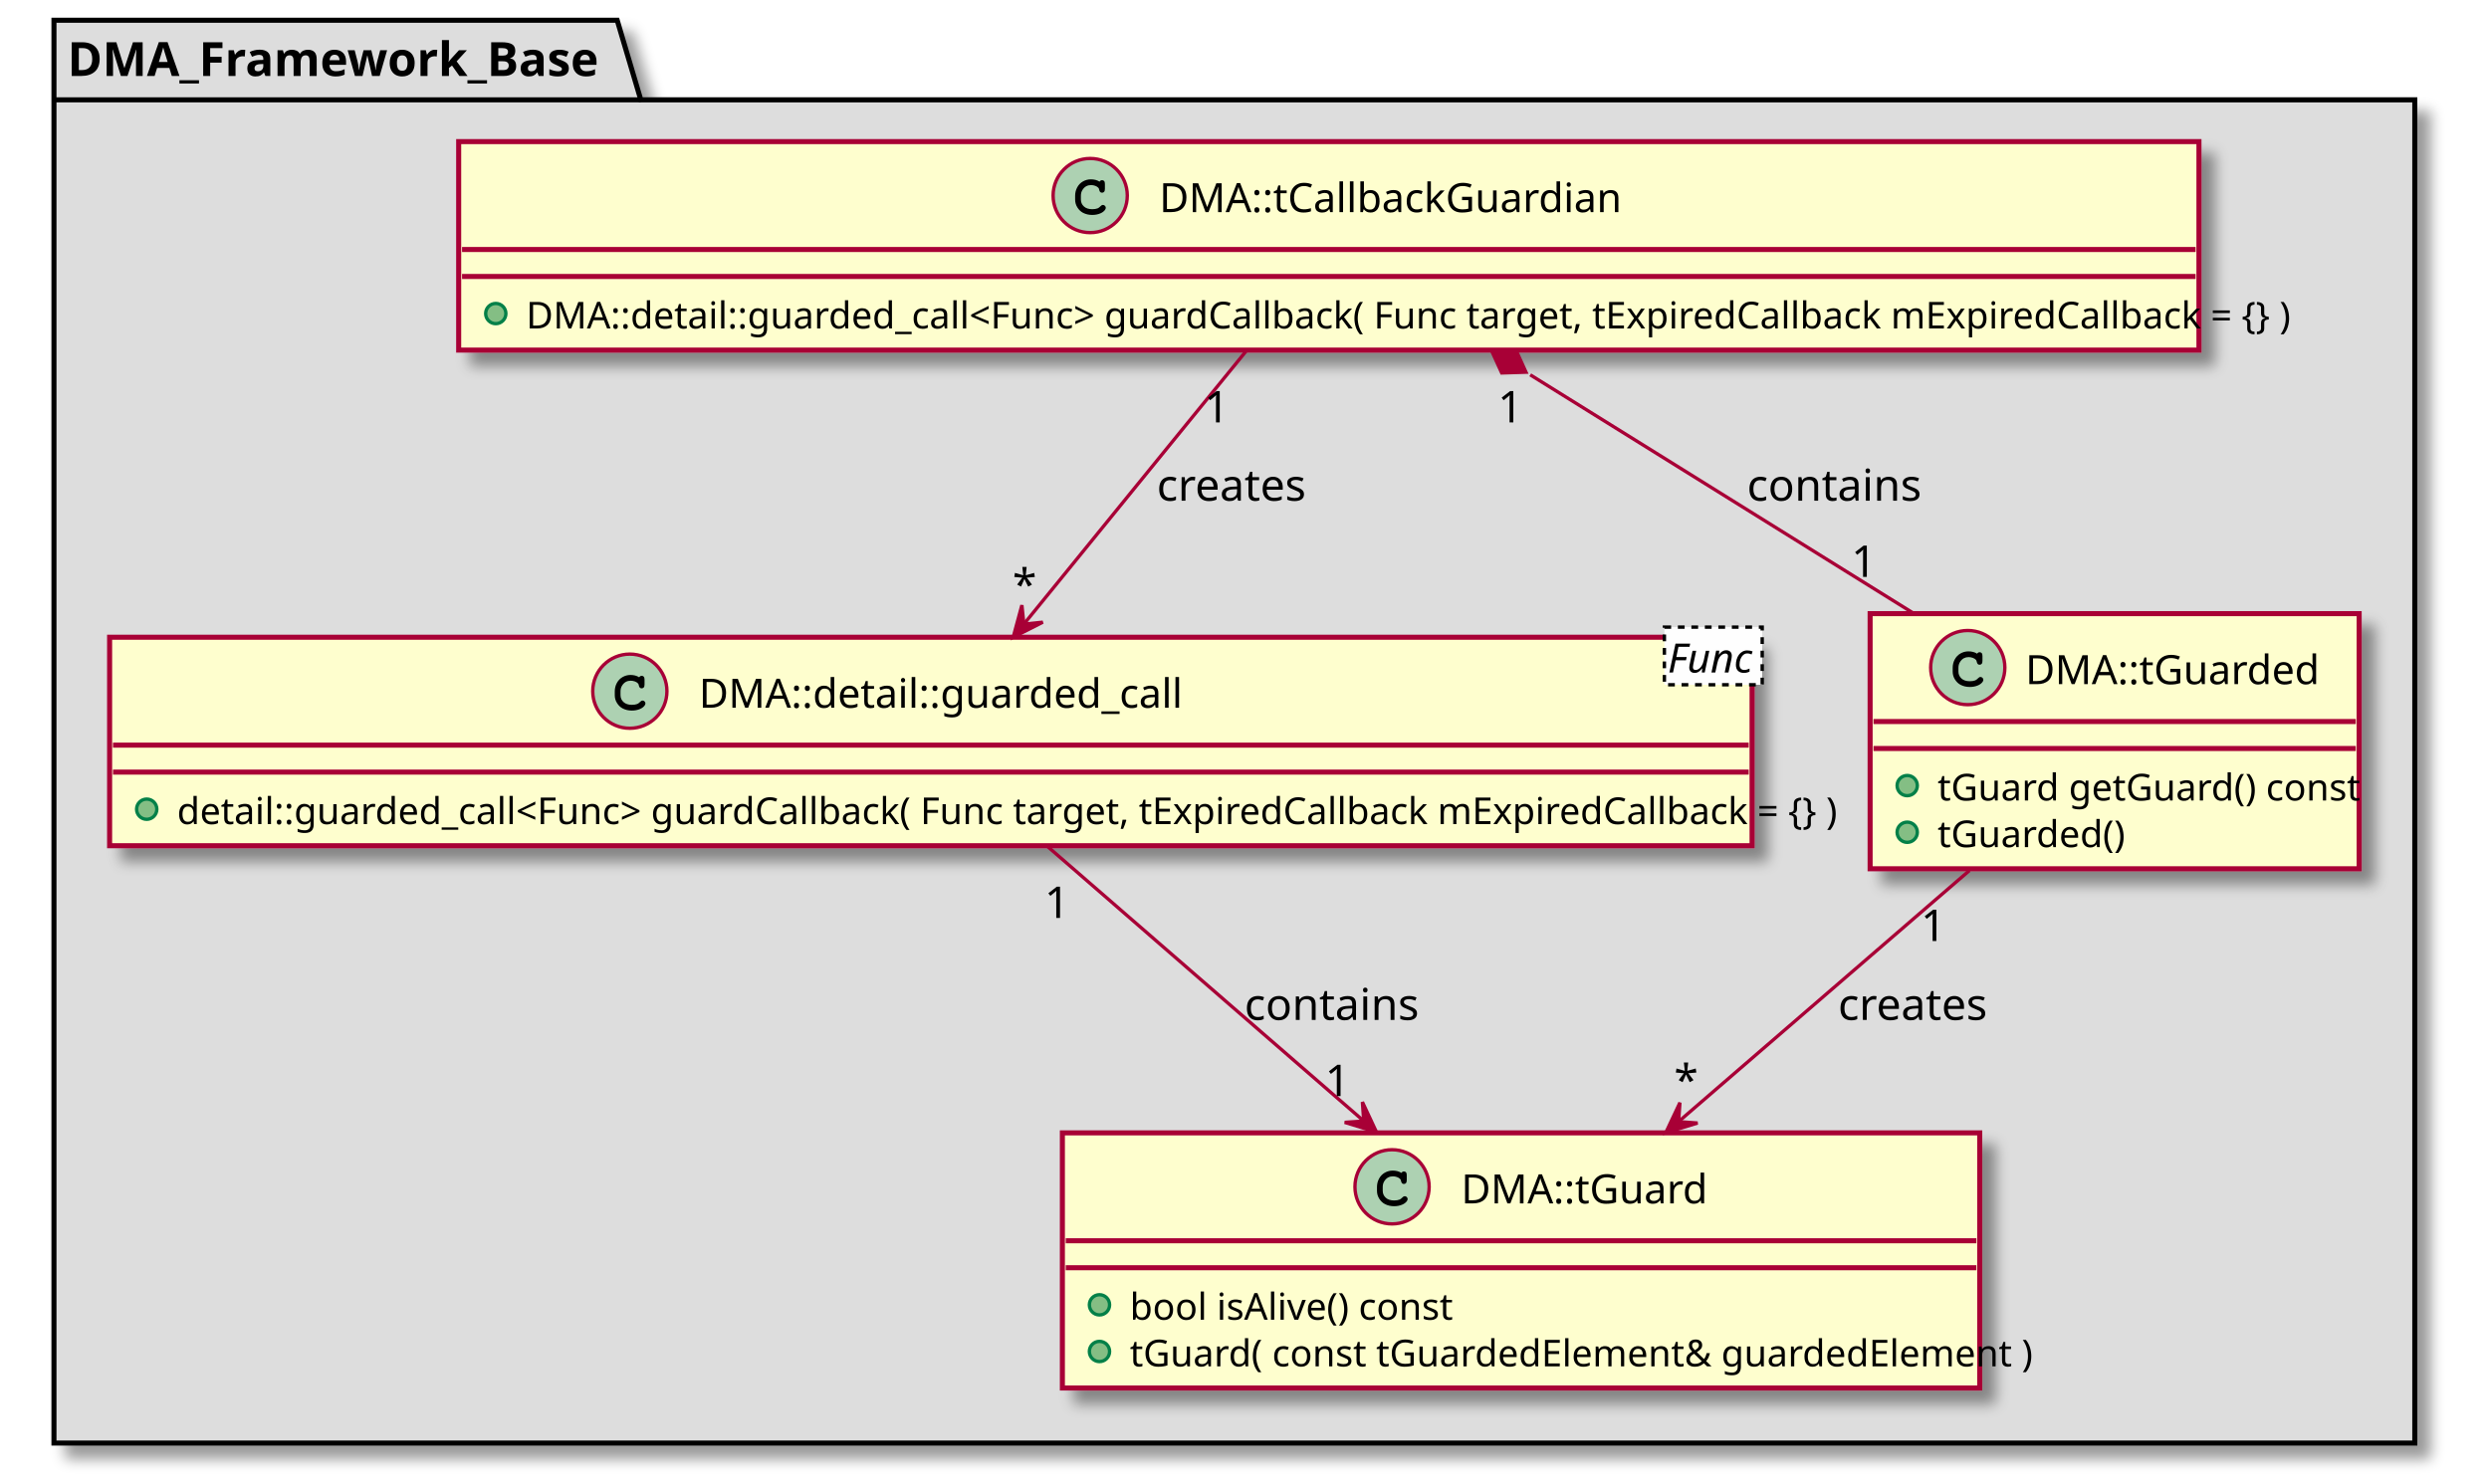
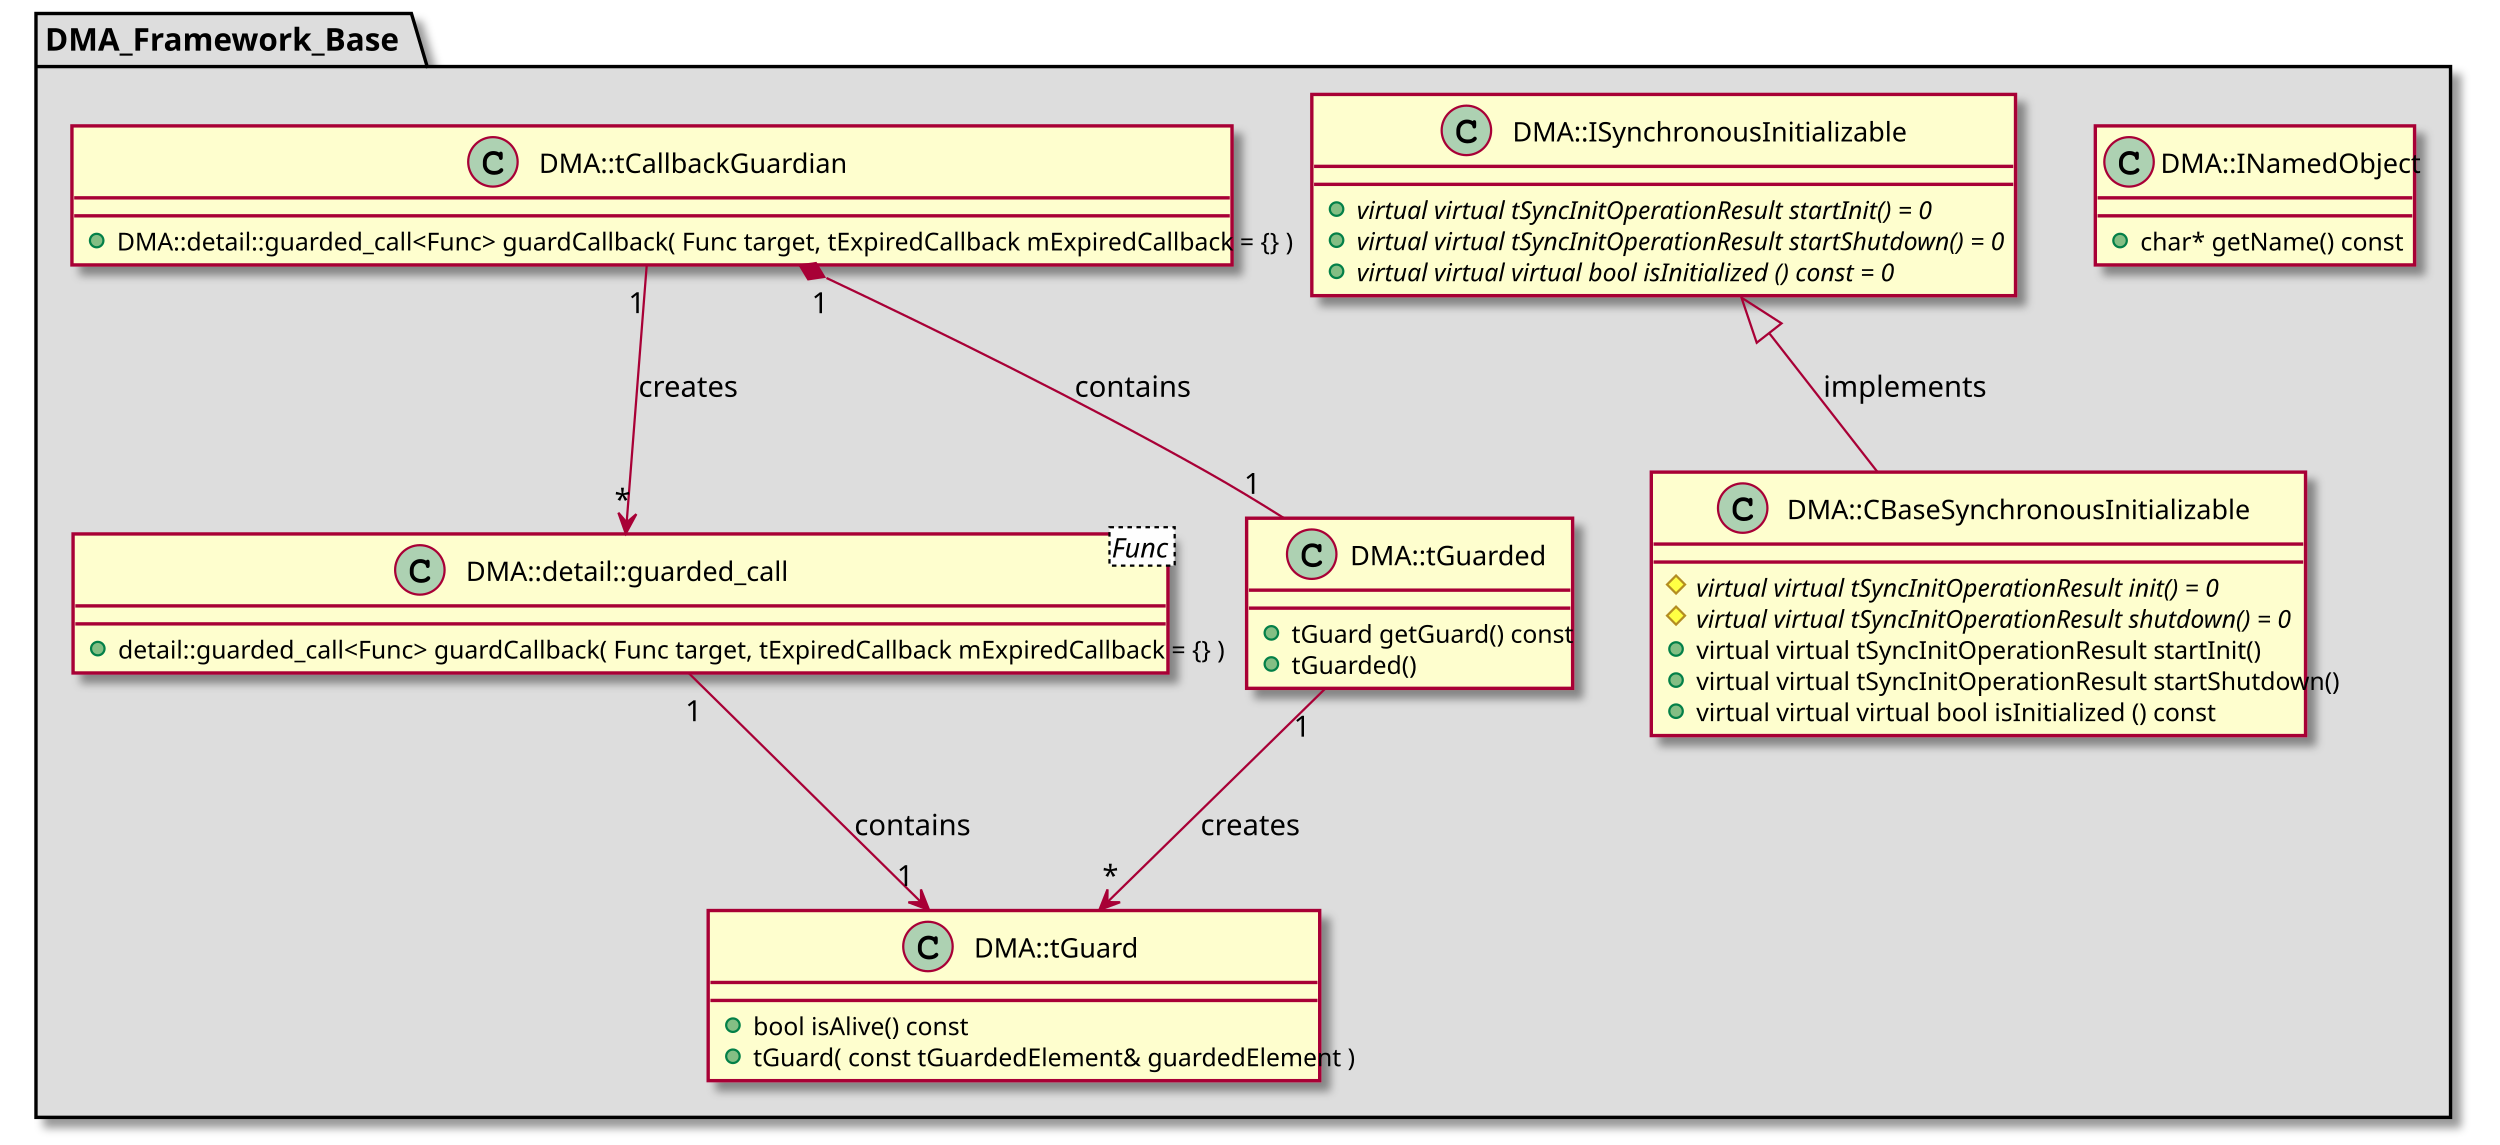
- <svg xmlns="http://www.w3.org/2000/svg" contentScriptType="application/ecmascript" contentStyleType="text/css" height="440px" preserveAspectRatio="none" style="width:738px;height:440px;background:#FEFEFE;" version="1.1" viewBox="0 0 738 440" width="738px" zoomAndPan="magnify">
+ <svg xmlns="http://www.w3.org/2000/svg" contentScriptType="application/ecmascript" contentStyleType="text/css" height="509px" preserveAspectRatio="none" style="width:1112px;height:509px;background:#FEFEFE;" version="1.1" viewBox="0 0 1112 509" width="1112px" zoomAndPan="magnify">
  <defs>
-     <filter height="300%" id="f1tgpjxfwtvt1g" width="300%" x="-1" y="-1">
+     <filter height="300%" id="fyrz02h7d5p15" width="300%" x="-1" y="-1">
      <feGaussianBlur result="blurOut" stdDeviation="2.0" />
      <feColorMatrix in="blurOut" result="blurOut2" type="matrix" values="0 0 0 0 0 0 0 0 0 0 0 0 0 0 0 0 0 0 .4 0" />
      <feOffset dx="4.0" dy="4.0" in="blurOut2" result="blurOut3" />
      <feBlend in="SourceGraphic" in2="blurOut3" mode="normal" />
    </filter>
  </defs>
  <g>
-     <polygon fill="#DDDDDD" filter="url(#f1tgpjxfwtvt1g)" points="16,6,183,6,190,29.609,716,29.609,716,428,16,428,16,6" style="stroke: #000000; stroke-width: 1.5;" />
+     <polygon fill="#DDDDDD" filter="url(#fyrz02h7d5p15)" points="16,6,183,6,190,29.609,1090,29.609,1090,497,16,497,16,6" style="stroke: #000000; stroke-width: 1.5;" />
    <line style="stroke: #000000; stroke-width: 1.5;" x1="16" x2="190" y1="29.609" y2="29.609" />
    <text fill="#000000" font-family="sans-serif" font-size="14" font-weight="bold" lengthAdjust="spacingAndGlyphs" textLength="161" x="20" y="22.533">DMA_Framework_Base</text>
-     <rect codeLine="8" fill="#FEFECE" filter="url(#f1tgpjxfwtvt1g)" height="61.836" id="DMA::detail::guarded_call_Func_" style="stroke: #A80036; stroke-width: 1.5;" width="487" x="32.5" y="189" />
-     <ellipse cx="186.75" cy="205" fill="#ADD1B2" rx="11" ry="11" style="stroke: #A80036; stroke-width: 1.0;" />
-     <path d="M189.516,200.875 Q189.672,200.656 189.859,200.547 Q190.047,200.438 190.266,200.438 Q190.641,200.438 190.875,200.695 Q191.109,200.953 191.109,201.562 L191.109,203.016 Q191.109,203.625 190.875,203.891 Q190.641,204.156 190.266,204.156 Q189.922,204.156 189.719,203.953 Q189.516,203.766 189.406,203.25 Q189.359,202.891 189.172,202.703 Q188.844,202.328 188.234,202.109 Q187.625,201.891 187,201.891 Q186.234,201.891 185.602,202.219 Q184.969,202.547 184.477,203.297 Q183.984,204.047 183.984,205.078 L183.984,206.172 Q183.984,207.406 184.875,208.227 Q185.766,209.047 187.359,209.047 Q188.297,209.047 188.953,208.797 Q189.344,208.641 189.766,208.203 Q190.031,207.938 190.18,207.859 Q190.328,207.781 190.531,207.781 Q190.859,207.781 191.117,208.039 Q191.375,208.297 191.375,208.641 Q191.375,208.984 191.031,209.391 Q190.531,209.969 189.734,210.297 Q188.656,210.75 187.359,210.75 Q185.844,210.75 184.641,210.125 Q183.656,209.625 182.969,208.555 Q182.281,207.484 182.281,206.203 L182.281,205.047 Q182.281,203.719 182.898,202.57 Q183.516,201.422 184.609,200.805 Q185.703,200.188 186.938,200.188 Q187.672,200.188 188.32,200.352 Q188.969,200.516 189.516,200.875 Z " />
-     <text fill="#000000" font-family="sans-serif" font-size="12" lengthAdjust="spacingAndGlyphs" textLength="139" x="207.25" y="209.91">DMA::detail::guarded_call</text>
-     <rect fill="#FEFEFE" height="17.094" style="stroke: #000000; stroke-width: 1.0; stroke-dasharray: 2.0,2.0;" width="29" x="493.5" y="186" />
-     <text fill="#000000" font-family="sans-serif" font-size="12" font-style="italic" lengthAdjust="spacingAndGlyphs" textLength="27" x="494.5" y="199.457">Func</text>
-     <line style="stroke: #A80036; stroke-width: 1.5;" x1="33.5" x2="518.5" y1="221" y2="221" />
-     <line style="stroke: #A80036; stroke-width: 1.5;" x1="33.5" x2="518.5" y1="229" y2="229" />
-     <ellipse cx="43.5" cy="240" fill="#84BE84" rx="3" ry="3" style="stroke: #038048; stroke-width: 1.0;" />
-     <text fill="#000000" font-family="sans-serif" font-size="11" lengthAdjust="spacingAndGlyphs" textLength="461" x="52.5" y="244.419">detail::guarded_call&lt;Func&gt; guardCallback( Func target, tExpiredCallback mExpiredCallback = {} )</text>
-     <rect codeLine="13" fill="#FEFECE" filter="url(#f1tgpjxfwtvt1g)" height="61.836" id="DMA::tCallbackGuardian" style="stroke: #A80036; stroke-width: 1.5;" width="516" x="136" y="42" />
-     <ellipse cx="323.25" cy="58" fill="#ADD1B2" rx="11" ry="11" style="stroke: #A80036; stroke-width: 1.0;" />
-     <path d="M326.016,53.875 Q326.172,53.656 326.359,53.547 Q326.547,53.438 326.766,53.438 Q327.141,53.438 327.375,53.695 Q327.609,53.953 327.609,54.562 L327.609,56.016 Q327.609,56.625 327.375,56.891 Q327.141,57.156 326.766,57.156 Q326.422,57.156 326.219,56.953 Q326.016,56.766 325.906,56.25 Q325.859,55.891 325.672,55.703 Q325.344,55.328 324.734,55.109 Q324.125,54.891 323.5,54.891 Q322.734,54.891 322.102,55.219 Q321.469,55.547 320.977,56.297 Q320.484,57.047 320.484,58.078 L320.484,59.172 Q320.484,60.406 321.375,61.227 Q322.266,62.047 323.859,62.047 Q324.797,62.047 325.453,61.797 Q325.844,61.641 326.266,61.203 Q326.531,60.938 326.68,60.859 Q326.828,60.781 327.031,60.781 Q327.359,60.781 327.617,61.039 Q327.875,61.297 327.875,61.641 Q327.875,61.984 327.531,62.391 Q327.031,62.969 326.234,63.297 Q325.156,63.75 323.859,63.75 Q322.344,63.75 321.141,63.125 Q320.156,62.625 319.469,61.555 Q318.781,60.484 318.781,59.203 L318.781,58.047 Q318.781,56.719 319.398,55.57 Q320.016,54.422 321.109,53.805 Q322.203,53.188 323.438,53.188 Q324.172,53.188 324.82,53.352 Q325.469,53.516 326.016,53.875 Z " />
-     <text fill="#000000" font-family="sans-serif" font-size="12" lengthAdjust="spacingAndGlyphs" textLength="133" x="343.75" y="62.91">DMA::tCallbackGuardian</text>
-     <line style="stroke: #A80036; stroke-width: 1.5;" x1="137" x2="651" y1="74" y2="74" />
-     <line style="stroke: #A80036; stroke-width: 1.5;" x1="137" x2="651" y1="82" y2="82" />
-     <ellipse cx="147" cy="93" fill="#84BE84" rx="3" ry="3" style="stroke: #038048; stroke-width: 1.0;" />
-     <text fill="#000000" font-family="sans-serif" font-size="11" lengthAdjust="spacingAndGlyphs" textLength="490" x="156" y="97.419">DMA::detail::guarded_call&lt;Func&gt; guardCallback( Func target, tExpiredCallback mExpiredCallback = {} )</text>
-     <rect codeLine="18" fill="#FEFECE" filter="url(#f1tgpjxfwtvt1g)" height="75.672" id="DMA::tGuard" style="stroke: #A80036; stroke-width: 1.5;" width="272" x="315" y="336" />
-     <ellipse cx="412.75" cy="352" fill="#ADD1B2" rx="11" ry="11" style="stroke: #A80036; stroke-width: 1.0;" />
-     <path d="M415.516,347.875 Q415.672,347.656 415.859,347.547 Q416.047,347.438 416.266,347.438 Q416.641,347.438 416.875,347.695 Q417.109,347.953 417.109,348.562 L417.109,350.016 Q417.109,350.625 416.875,350.891 Q416.641,351.156 416.266,351.156 Q415.922,351.156 415.719,350.953 Q415.516,350.766 415.406,350.25 Q415.359,349.891 415.172,349.703 Q414.844,349.328 414.234,349.109 Q413.625,348.891 413,348.891 Q412.234,348.891 411.602,349.219 Q410.969,349.547 410.477,350.297 Q409.984,351.047 409.984,352.078 L409.984,353.172 Q409.984,354.406 410.875,355.227 Q411.766,356.047 413.359,356.047 Q414.297,356.047 414.953,355.797 Q415.344,355.641 415.766,355.203 Q416.031,354.938 416.18,354.859 Q416.328,354.781 416.531,354.781 Q416.859,354.781 417.117,355.039 Q417.375,355.297 417.375,355.641 Q417.375,355.984 417.031,356.391 Q416.531,356.969 415.734,357.297 Q414.656,357.75 413.359,357.75 Q411.844,357.75 410.641,357.125 Q409.656,356.625 408.969,355.555 Q408.281,354.484 408.281,353.203 L408.281,352.047 Q408.281,350.719 408.898,349.57 Q409.516,348.422 410.609,347.805 Q411.703,347.188 412.938,347.188 Q413.672,347.188 414.32,347.352 Q414.969,347.516 415.516,347.875 Z " />
-     <text fill="#000000" font-family="sans-serif" font-size="12" lengthAdjust="spacingAndGlyphs" textLength="68" x="433.25" y="356.91">DMA::tGuard</text>
-     <line style="stroke: #A80036; stroke-width: 1.5;" x1="316" x2="586" y1="368" y2="368" />
-     <line style="stroke: #A80036; stroke-width: 1.5;" x1="316" x2="586" y1="376" y2="376" />
-     <ellipse cx="326" cy="387" fill="#84BE84" rx="3" ry="3" style="stroke: #038048; stroke-width: 1.0;" />
-     <text fill="#000000" font-family="sans-serif" font-size="11" lengthAdjust="spacingAndGlyphs" textLength="93" x="335" y="391.419">bool isAlive() const</text>
-     <ellipse cx="326" cy="400.836" fill="#84BE84" rx="3" ry="3" style="stroke: #038048; stroke-width: 1.0;" />
-     <text fill="#000000" font-family="sans-serif" font-size="11" lengthAdjust="spacingAndGlyphs" textLength="246" x="335" y="405.255">tGuard( const tGuardedElement&amp; guardedElement )</text>
-     <rect codeLine="24" fill="#FEFECE" filter="url(#f1tgpjxfwtvt1g)" height="75.672" id="DMA::tGuarded" style="stroke: #A80036; stroke-width: 1.5;" width="145" x="554.5" y="182" />
-     <ellipse cx="583.45" cy="198" fill="#ADD1B2" rx="11" ry="11" style="stroke: #A80036; stroke-width: 1.0;" />
-     <path d="M586.216,193.875 Q586.372,193.656 586.559,193.547 Q586.747,193.438 586.966,193.438 Q587.341,193.438 587.575,193.695 Q587.809,193.953 587.809,194.562 L587.809,196.016 Q587.809,196.625 587.575,196.891 Q587.341,197.156 586.966,197.156 Q586.622,197.156 586.419,196.953 Q586.216,196.766 586.106,196.25 Q586.059,195.891 585.872,195.703 Q585.544,195.328 584.934,195.109 Q584.325,194.891 583.7,194.891 Q582.934,194.891 582.302,195.219 Q581.669,195.547 581.177,196.297 Q580.684,197.047 580.684,198.078 L580.684,199.172 Q580.684,200.406 581.575,201.227 Q582.466,202.047 584.059,202.047 Q584.997,202.047 585.653,201.797 Q586.044,201.641 586.466,201.203 Q586.731,200.938 586.88,200.859 Q587.028,200.781 587.231,200.781 Q587.559,200.781 587.817,201.039 Q588.075,201.297 588.075,201.641 Q588.075,201.984 587.731,202.391 Q587.231,202.969 586.434,203.297 Q585.356,203.75 584.059,203.75 Q582.544,203.75 581.341,203.125 Q580.356,202.625 579.669,201.555 Q578.981,200.484 578.981,199.203 L578.981,198.047 Q578.981,196.719 579.598,195.57 Q580.216,194.422 581.309,193.805 Q582.403,193.188 583.638,193.188 Q584.372,193.188 585.02,193.352 Q585.669,193.516 586.216,193.875 Z " />
-     <text fill="#000000" font-family="sans-serif" font-size="12" lengthAdjust="spacingAndGlyphs" textLength="82" x="600.55" y="202.91">DMA::tGuarded</text>
-     <line style="stroke: #A80036; stroke-width: 1.5;" x1="555.5" x2="698.5" y1="214" y2="214" />
-     <line style="stroke: #A80036; stroke-width: 1.5;" x1="555.5" x2="698.5" y1="222" y2="222" />
-     <ellipse cx="565.5" cy="233" fill="#84BE84" rx="3" ry="3" style="stroke: #038048; stroke-width: 1.0;" />
-     <text fill="#000000" font-family="sans-serif" font-size="11" lengthAdjust="spacingAndGlyphs" textLength="119" x="574.5" y="237.419">tGuard getGuard() const</text>
-     <ellipse cx="565.5" cy="246.836" fill="#84BE84" rx="3" ry="3" style="stroke: #038048; stroke-width: 1.0;" />
-     <text fill="#000000" font-family="sans-serif" font-size="11" lengthAdjust="spacingAndGlyphs" textLength="53" x="574.5" y="251.255">tGuarded()</text>
-     <path codeLine="33" d="M310.574,251.03 C337.362,274.297 374.751,306.772 404.214,332.363 " fill="none" id="DMA::detail::guarded_call_Func_-to-DMA::tGuard" style="stroke: #A80036; stroke-width: 1.0;" />
-     <polygon fill="#A80036" points="408.132,335.766,403.959,326.845,404.357,332.488,398.714,332.885,408.132,335.766" style="stroke: #A80036; stroke-width: 1.0;" />
-     <text fill="#000000" font-family="sans-serif" font-size="13" lengthAdjust="spacingAndGlyphs" textLength="49" x="369" y="302.495">contains</text>
-     <text fill="#000000" font-family="sans-serif" font-size="13" lengthAdjust="spacingAndGlyphs" textLength="7" x="309.692" y="272.26">1</text>
-     <text fill="#000000" font-family="sans-serif" font-size="13" lengthAdjust="spacingAndGlyphs" textLength="7" x="392.873" y="325.086">1</text>
-     <path codeLine="34" d="M369.55,104.044 C350.406,127.569 323.769,160.301 303.812,184.824 " fill="none" id="DMA::tCallbackGuardian-to-DMA::detail::guarded_call_Func_" style="stroke: #A80036; stroke-width: 1.0;" />
-     <polygon fill="#A80036" points="300.418,188.994,309.201,184.537,303.574,185.116,302.995,179.488,300.418,188.994" style="stroke: #A80036; stroke-width: 1.0;" />
-     <text fill="#000000" font-family="sans-serif" font-size="13" lengthAdjust="spacingAndGlyphs" textLength="43" x="343" y="148.495">creates</text>
-     <text fill="#000000" font-family="sans-serif" font-size="13" lengthAdjust="spacingAndGlyphs" textLength="7" x="357.047" y="125.277">1</text>
-     <text fill="#000000" font-family="sans-serif" font-size="13" lengthAdjust="spacingAndGlyphs" textLength="5" x="300.213" y="178.013">*</text>
-     <path codeLine="35" d="M453.72,111.165 C488.549,132.84 532.341,160.092 567.186,181.777 " fill="none" id="DMA::tCallbackGuardian-backto-DMA::tGuarded" style="stroke: #A80036; stroke-width: 1.0;" />
-     <polygon fill="#A80036" points="442.278,104.044,445.259,110.61,452.466,110.384,449.486,103.818,442.278,104.044" style="stroke: #A80036; stroke-width: 1.0;" />
-     <text fill="#000000" font-family="sans-serif" font-size="13" lengthAdjust="spacingAndGlyphs" textLength="49" x="518" y="148.495">contains</text>
-     <text fill="#000000" font-family="sans-serif" font-size="13" lengthAdjust="spacingAndGlyphs" textLength="7" x="444.094" y="125.277">1</text>
-     <text fill="#000000" font-family="sans-serif" font-size="13" lengthAdjust="spacingAndGlyphs" textLength="7" x="548.908" y="171.099">1</text>
-     <path codeLine="36" d="M583.946,258.183 C557.854,280.717 524.555,309.475 497.811,332.572 " fill="none" id="DMA::tGuarded-to-DMA::tGuard" style="stroke: #A80036; stroke-width: 1.0;" />
-     <polygon fill="#A80036" points="493.915,335.937,503.341,333.081,497.699,332.669,498.111,327.027,493.915,335.937" style="stroke: #A80036; stroke-width: 1.0;" />
-     <text fill="#000000" font-family="sans-serif" font-size="13" lengthAdjust="spacingAndGlyphs" textLength="43" x="545" y="302.495">creates</text>
-     <text fill="#000000" font-family="sans-serif" font-size="13" lengthAdjust="spacingAndGlyphs" textLength="7" x="569.527" y="279.093">1</text>
-     <text fill="#000000" font-family="sans-serif" font-size="13" lengthAdjust="spacingAndGlyphs" textLength="5" x="496.366" y="325.002">*</text>
+     <rect codeLine="8" fill="#FEFECE" filter="url(#fyrz02h7d5p15)" height="117.18" id="DMA::CBaseSynchronousInitializable" style="stroke: #A80036; stroke-width: 1.5;" width="291" x="734.5" y="210" />
+     <ellipse cx="775.15" cy="226" fill="#ADD1B2" rx="11" ry="11" style="stroke: #A80036; stroke-width: 1.0;" />
+     <path d="M777.916,221.875 Q778.072,221.656 778.259,221.547 Q778.447,221.438 778.666,221.438 Q779.041,221.438 779.275,221.695 Q779.509,221.953 779.509,222.562 L779.509,224.016 Q779.509,224.625 779.275,224.891 Q779.041,225.156 778.666,225.156 Q778.322,225.156 778.119,224.953 Q777.916,224.766 777.806,224.25 Q777.759,223.891 777.572,223.703 Q777.244,223.328 776.634,223.109 Q776.025,222.891 775.4,222.891 Q774.634,222.891 774.002,223.219 Q773.369,223.547 772.877,224.297 Q772.384,225.047 772.384,226.078 L772.384,227.172 Q772.384,228.406 773.275,229.227 Q774.166,230.047 775.759,230.047 Q776.697,230.047 777.353,229.797 Q777.744,229.641 778.166,229.203 Q778.431,228.938 778.58,228.859 Q778.728,228.781 778.931,228.781 Q779.259,228.781 779.517,229.039 Q779.775,229.297 779.775,229.641 Q779.775,229.984 779.431,230.391 Q778.931,230.969 778.134,231.297 Q777.056,231.75 775.759,231.75 Q774.244,231.75 773.041,231.125 Q772.056,230.625 771.369,229.555 Q770.681,228.484 770.681,227.203 L770.681,226.047 Q770.681,224.719 771.298,223.57 Q771.916,222.422 773.009,221.805 Q774.103,221.188 775.337,221.188 Q776.072,221.188 776.72,221.352 Q777.369,221.516 777.916,221.875 Z " />
+     <text fill="#000000" font-family="sans-serif" font-size="12" lengthAdjust="spacingAndGlyphs" textLength="202" x="794.85" y="230.91">DMA::CBaseSynchronousInitializable</text>
+     <line style="stroke: #A80036; stroke-width: 1.5;" x1="735.5" x2="1024.5" y1="242" y2="242" />
+     <line style="stroke: #A80036; stroke-width: 1.5;" x1="735.5" x2="1024.5" y1="250" y2="250" />
+     <polygon fill="#FFFF44" points="745.5,256,749.5,260,745.5,264,741.5,260" style="stroke: #B38D22; stroke-width: 1.0;" />
+     <text fill="#000000" font-family="sans-serif" font-size="11" font-style="italic" lengthAdjust="spacingAndGlyphs" textLength="233" x="754.5" y="265.419">virtual virtual tSyncInitOperationResult init() = 0</text>
+     <polygon fill="#FFFF44" points="745.5,269.836,749.5,273.836,745.5,277.836,741.5,273.836" style="stroke: #B38D22; stroke-width: 1.0;" />
+     <text fill="#000000" font-family="sans-serif" font-size="11" font-style="italic" lengthAdjust="spacingAndGlyphs" textLength="264" x="754.5" y="279.255">virtual virtual tSyncInitOperationResult shutdown() = 0</text>
+     <ellipse cx="745.5" cy="288.672" fill="#84BE84" rx="3" ry="3" style="stroke: #038048; stroke-width: 1.0;" />
+     <text fill="#000000" font-family="sans-serif" font-size="11" lengthAdjust="spacingAndGlyphs" textLength="228" x="754.5" y="293.091">virtual virtual tSyncInitOperationResult startInit()</text>
+     <ellipse cx="745.5" cy="302.508" fill="#84BE84" rx="3" ry="3" style="stroke: #038048; stroke-width: 1.0;" />
+     <text fill="#000000" font-family="sans-serif" font-size="11" lengthAdjust="spacingAndGlyphs" textLength="265" x="754.5" y="306.927">virtual virtual tSyncInitOperationResult startShutdown()</text>
+     <ellipse cx="745.5" cy="316.344" fill="#84BE84" rx="3" ry="3" style="stroke: #038048; stroke-width: 1.0;" />
+     <text fill="#000000" font-family="sans-serif" font-size="11" lengthAdjust="spacingAndGlyphs" textLength="211" x="754.5" y="320.763">virtual virtual virtual bool isInitialized () const</text>
+     <rect codeLine="17" fill="#FEFECE" filter="url(#fyrz02h7d5p15)" height="61.836" id="DMA::INamedObject" style="stroke: #A80036; stroke-width: 1.5;" width="142" x="932" y="56" />
+     <ellipse cx="947" cy="72" fill="#ADD1B2" rx="11" ry="11" style="stroke: #A80036; stroke-width: 1.0;" />
+     <path d="M949.766,67.875 Q949.922,67.656 950.109,67.547 Q950.297,67.438 950.516,67.438 Q950.891,67.438 951.125,67.695 Q951.359,67.953 951.359,68.562 L951.359,70.016 Q951.359,70.625 951.125,70.891 Q950.891,71.156 950.516,71.156 Q950.172,71.156 949.969,70.953 Q949.766,70.766 949.656,70.25 Q949.609,69.891 949.422,69.703 Q949.094,69.328 948.484,69.109 Q947.875,68.891 947.25,68.891 Q946.484,68.891 945.852,69.219 Q945.219,69.547 944.727,70.297 Q944.234,71.047 944.234,72.078 L944.234,73.172 Q944.234,74.406 945.125,75.227 Q946.016,76.047 947.609,76.047 Q948.547,76.047 949.203,75.797 Q949.594,75.641 950.016,75.203 Q950.281,74.938 950.43,74.859 Q950.578,74.781 950.781,74.781 Q951.109,74.781 951.367,75.039 Q951.625,75.297 951.625,75.641 Q951.625,75.984 951.281,76.391 Q950.781,76.969 949.984,77.297 Q948.906,77.75 947.609,77.75 Q946.094,77.75 944.891,77.125 Q943.906,76.625 943.219,75.555 Q942.531,74.484 942.531,73.203 L942.531,72.047 Q942.531,70.719 943.148,69.57 Q943.766,68.422 944.859,67.805 Q945.953,67.188 947.188,67.188 Q947.922,67.188 948.57,67.352 Q949.219,67.516 949.766,67.875 Z " />
+     <text fill="#000000" font-family="sans-serif" font-size="12" lengthAdjust="spacingAndGlyphs" textLength="110" x="961" y="76.91">DMA::INamedObject</text>
+     <line style="stroke: #A80036; stroke-width: 1.5;" x1="933" x2="1073" y1="88" y2="88" />
+     <line style="stroke: #A80036; stroke-width: 1.5;" x1="933" x2="1073" y1="96" y2="96" />
+     <ellipse cx="943" cy="107" fill="#84BE84" rx="3" ry="3" style="stroke: #038048; stroke-width: 1.0;" />
+     <text fill="#000000" font-family="sans-serif" font-size="11" lengthAdjust="spacingAndGlyphs" textLength="109" x="952" y="111.419">char* getName() const</text>
+     <rect codeLine="22" fill="#FEFECE" filter="url(#fyrz02h7d5p15)" height="89.508" id="DMA::ISynchronousInitializable" style="stroke: #A80036; stroke-width: 1.5;" width="313" x="583.5" y="42" />
+     <ellipse cx="652.25" cy="58" fill="#ADD1B2" rx="11" ry="11" style="stroke: #A80036; stroke-width: 1.0;" />
+     <path d="M655.016,53.875 Q655.172,53.656 655.359,53.547 Q655.547,53.438 655.766,53.438 Q656.141,53.438 656.375,53.695 Q656.609,53.953 656.609,54.562 L656.609,56.016 Q656.609,56.625 656.375,56.891 Q656.141,57.156 655.766,57.156 Q655.422,57.156 655.219,56.953 Q655.016,56.766 654.906,56.25 Q654.859,55.891 654.672,55.703 Q654.344,55.328 653.734,55.109 Q653.125,54.891 652.5,54.891 Q651.734,54.891 651.102,55.219 Q650.469,55.547 649.977,56.297 Q649.484,57.047 649.484,58.078 L649.484,59.172 Q649.484,60.406 650.375,61.227 Q651.266,62.047 652.859,62.047 Q653.797,62.047 654.453,61.797 Q654.844,61.641 655.266,61.203 Q655.531,60.938 655.68,60.859 Q655.828,60.781 656.031,60.781 Q656.359,60.781 656.617,61.039 Q656.875,61.297 656.875,61.641 Q656.875,61.984 656.531,62.391 Q656.031,62.969 655.234,63.297 Q654.156,63.75 652.859,63.75 Q651.344,63.75 650.141,63.125 Q649.156,62.625 648.469,61.555 Q647.781,60.484 647.781,59.203 L647.781,58.047 Q647.781,56.719 648.398,55.57 Q649.016,54.422 650.109,53.805 Q651.203,53.188 652.438,53.188 Q653.172,53.188 653.82,53.352 Q654.469,53.516 655.016,53.875 Z " />
+     <text fill="#000000" font-family="sans-serif" font-size="12" lengthAdjust="spacingAndGlyphs" textLength="167" x="672.75" y="62.91">DMA::ISynchronousInitializable</text>
+     <line style="stroke: #A80036; stroke-width: 1.5;" x1="584.5" x2="895.5" y1="74" y2="74" />
+     <line style="stroke: #A80036; stroke-width: 1.5;" x1="584.5" x2="895.5" y1="82" y2="82" />
+     <ellipse cx="594.5" cy="93" fill="#84BE84" rx="3" ry="3" style="stroke: #038048; stroke-width: 1.0;" />
+     <text fill="#000000" font-family="sans-serif" font-size="11" font-style="italic" lengthAdjust="spacingAndGlyphs" textLength="255" x="603.5" y="97.419">virtual virtual tSyncInitOperationResult startInit() = 0</text>
+     <ellipse cx="594.5" cy="106.836" fill="#84BE84" rx="3" ry="3" style="stroke: #038048; stroke-width: 1.0;" />
+     <text fill="#000000" font-family="sans-serif" font-size="11" font-style="italic" lengthAdjust="spacingAndGlyphs" textLength="287" x="603.5" y="111.255">virtual virtual tSyncInitOperationResult startShutdown() = 0</text>
+     <ellipse cx="594.5" cy="120.672" fill="#84BE84" rx="3" ry="3" style="stroke: #038048; stroke-width: 1.0;" />
+     <text fill="#000000" font-family="sans-serif" font-size="11" font-style="italic" lengthAdjust="spacingAndGlyphs" textLength="240" x="603.5" y="125.091">virtual virtual virtual bool isInitialized () const = 0</text>
+     <rect codeLine="29" fill="#FEFECE" filter="url(#fyrz02h7d5p15)" height="61.836" id="DMA::detail::guarded_call_Func_" style="stroke: #A80036; stroke-width: 1.5;" width="487" x="32.5" y="237.5" />
+     <ellipse cx="186.75" cy="253.5" fill="#ADD1B2" rx="11" ry="11" style="stroke: #A80036; stroke-width: 1.0;" />
+     <path d="M189.516,249.375 Q189.672,249.156 189.859,249.047 Q190.047,248.938 190.266,248.938 Q190.641,248.938 190.875,249.195 Q191.109,249.453 191.109,250.062 L191.109,251.516 Q191.109,252.125 190.875,252.391 Q190.641,252.656 190.266,252.656 Q189.922,252.656 189.719,252.453 Q189.516,252.266 189.406,251.75 Q189.359,251.391 189.172,251.203 Q188.844,250.828 188.234,250.609 Q187.625,250.391 187,250.391 Q186.234,250.391 185.602,250.719 Q184.969,251.047 184.477,251.797 Q183.984,252.547 183.984,253.578 L183.984,254.672 Q183.984,255.906 184.875,256.727 Q185.766,257.547 187.359,257.547 Q188.297,257.547 188.953,257.297 Q189.344,257.141 189.766,256.703 Q190.031,256.438 190.18,256.359 Q190.328,256.281 190.531,256.281 Q190.859,256.281 191.117,256.539 Q191.375,256.797 191.375,257.141 Q191.375,257.484 191.031,257.891 Q190.531,258.469 189.734,258.797 Q188.656,259.25 187.359,259.25 Q185.844,259.25 184.641,258.625 Q183.656,258.125 182.969,257.055 Q182.281,255.984 182.281,254.703 L182.281,253.547 Q182.281,252.219 182.898,251.07 Q183.516,249.922 184.609,249.305 Q185.703,248.688 186.938,248.688 Q187.672,248.688 188.32,248.852 Q188.969,249.016 189.516,249.375 Z " />
+     <text fill="#000000" font-family="sans-serif" font-size="12" lengthAdjust="spacingAndGlyphs" textLength="139" x="207.25" y="258.41">DMA::detail::guarded_call</text>
+     <rect fill="#FEFEFE" height="17.094" style="stroke: #000000; stroke-width: 1.0; stroke-dasharray: 2.0,2.0;" width="29" x="493.5" y="234.5" />
+     <text fill="#000000" font-family="sans-serif" font-size="12" font-style="italic" lengthAdjust="spacingAndGlyphs" textLength="27" x="494.5" y="247.957">Func</text>
+     <line style="stroke: #A80036; stroke-width: 1.5;" x1="33.5" x2="518.5" y1="269.5" y2="269.5" />
+     <line style="stroke: #A80036; stroke-width: 1.5;" x1="33.5" x2="518.5" y1="277.5" y2="277.5" />
+     <ellipse cx="43.5" cy="288.5" fill="#84BE84" rx="3" ry="3" style="stroke: #038048; stroke-width: 1.0;" />
+     <text fill="#000000" font-family="sans-serif" font-size="11" lengthAdjust="spacingAndGlyphs" textLength="461" x="52.5" y="292.919">detail::guarded_call&lt;Func&gt; guardCallback( Func target, tExpiredCallback mExpiredCallback = {} )</text>
+     <rect codeLine="34" fill="#FEFECE" filter="url(#fyrz02h7d5p15)" height="61.836" id="DMA::tCallbackGuardian" style="stroke: #A80036; stroke-width: 1.5;" width="516" x="32" y="56" />
+     <ellipse cx="219.25" cy="72" fill="#ADD1B2" rx="11" ry="11" style="stroke: #A80036; stroke-width: 1.0;" />
+     <path d="M222.016,67.875 Q222.172,67.656 222.359,67.547 Q222.547,67.438 222.766,67.438 Q223.141,67.438 223.375,67.695 Q223.609,67.953 223.609,68.562 L223.609,70.016 Q223.609,70.625 223.375,70.891 Q223.141,71.156 222.766,71.156 Q222.422,71.156 222.219,70.953 Q222.016,70.766 221.906,70.25 Q221.859,69.891 221.672,69.703 Q221.344,69.328 220.734,69.109 Q220.125,68.891 219.5,68.891 Q218.734,68.891 218.102,69.219 Q217.469,69.547 216.977,70.297 Q216.484,71.047 216.484,72.078 L216.484,73.172 Q216.484,74.406 217.375,75.227 Q218.266,76.047 219.859,76.047 Q220.797,76.047 221.453,75.797 Q221.844,75.641 222.266,75.203 Q222.531,74.938 222.68,74.859 Q222.828,74.781 223.031,74.781 Q223.359,74.781 223.617,75.039 Q223.875,75.297 223.875,75.641 Q223.875,75.984 223.531,76.391 Q223.031,76.969 222.234,77.297 Q221.156,77.75 219.859,77.75 Q218.344,77.75 217.141,77.125 Q216.156,76.625 215.469,75.555 Q214.781,74.484 214.781,73.203 L214.781,72.047 Q214.781,70.719 215.398,69.57 Q216.016,68.422 217.109,67.805 Q218.203,67.188 219.438,67.188 Q220.172,67.188 220.82,67.352 Q221.469,67.516 222.016,67.875 Z " />
+     <text fill="#000000" font-family="sans-serif" font-size="12" lengthAdjust="spacingAndGlyphs" textLength="133" x="239.75" y="76.91">DMA::tCallbackGuardian</text>
+     <line style="stroke: #A80036; stroke-width: 1.5;" x1="33" x2="547" y1="88" y2="88" />
+     <line style="stroke: #A80036; stroke-width: 1.5;" x1="33" x2="547" y1="96" y2="96" />
+     <ellipse cx="43" cy="107" fill="#84BE84" rx="3" ry="3" style="stroke: #038048; stroke-width: 1.0;" />
+     <text fill="#000000" font-family="sans-serif" font-size="11" lengthAdjust="spacingAndGlyphs" textLength="490" x="52" y="111.419">DMA::detail::guarded_call&lt;Func&gt; guardCallback( Func target, tExpiredCallback mExpiredCallback = {} )</text>
+     <rect codeLine="39" fill="#FEFECE" filter="url(#fyrz02h7d5p15)" height="75.672" id="DMA::tGuard" style="stroke: #A80036; stroke-width: 1.5;" width="272" x="315" y="405" />
+     <ellipse cx="412.75" cy="421" fill="#ADD1B2" rx="11" ry="11" style="stroke: #A80036; stroke-width: 1.0;" />
+     <path d="M415.516,416.875 Q415.672,416.656 415.859,416.547 Q416.047,416.438 416.266,416.438 Q416.641,416.438 416.875,416.695 Q417.109,416.953 417.109,417.562 L417.109,419.016 Q417.109,419.625 416.875,419.891 Q416.641,420.156 416.266,420.156 Q415.922,420.156 415.719,419.953 Q415.516,419.766 415.406,419.25 Q415.359,418.891 415.172,418.703 Q414.844,418.328 414.234,418.109 Q413.625,417.891 413,417.891 Q412.234,417.891 411.602,418.219 Q410.969,418.547 410.477,419.297 Q409.984,420.047 409.984,421.078 L409.984,422.172 Q409.984,423.406 410.875,424.227 Q411.766,425.047 413.359,425.047 Q414.297,425.047 414.953,424.797 Q415.344,424.641 415.766,424.203 Q416.031,423.938 416.18,423.859 Q416.328,423.781 416.531,423.781 Q416.859,423.781 417.117,424.039 Q417.375,424.297 417.375,424.641 Q417.375,424.984 417.031,425.391 Q416.531,425.969 415.734,426.297 Q414.656,426.75 413.359,426.75 Q411.844,426.75 410.641,426.125 Q409.656,425.625 408.969,424.555 Q408.281,423.484 408.281,422.203 L408.281,421.047 Q408.281,419.719 408.898,418.57 Q409.516,417.422 410.609,416.805 Q411.703,416.188 412.938,416.188 Q413.672,416.188 414.32,416.352 Q414.969,416.516 415.516,416.875 Z " />
+     <text fill="#000000" font-family="sans-serif" font-size="12" lengthAdjust="spacingAndGlyphs" textLength="68" x="433.25" y="425.91">DMA::tGuard</text>
+     <line style="stroke: #A80036; stroke-width: 1.5;" x1="316" x2="586" y1="437" y2="437" />
+     <line style="stroke: #A80036; stroke-width: 1.5;" x1="316" x2="586" y1="445" y2="445" />
+     <ellipse cx="326" cy="456" fill="#84BE84" rx="3" ry="3" style="stroke: #038048; stroke-width: 1.0;" />
+     <text fill="#000000" font-family="sans-serif" font-size="11" lengthAdjust="spacingAndGlyphs" textLength="93" x="335" y="460.419">bool isAlive() const</text>
+     <ellipse cx="326" cy="469.836" fill="#84BE84" rx="3" ry="3" style="stroke: #038048; stroke-width: 1.0;" />
+     <text fill="#000000" font-family="sans-serif" font-size="11" lengthAdjust="spacingAndGlyphs" textLength="246" x="335" y="474.255">tGuard( const tGuardedElement&amp; guardedElement )</text>
+     <rect codeLine="45" fill="#FEFECE" filter="url(#fyrz02h7d5p15)" height="75.672" id="DMA::tGuarded" style="stroke: #A80036; stroke-width: 1.5;" width="145" x="554.5" y="230.5" />
+     <ellipse cx="583.45" cy="246.5" fill="#ADD1B2" rx="11" ry="11" style="stroke: #A80036; stroke-width: 1.0;" />
+     <path d="M586.216,242.375 Q586.372,242.156 586.559,242.047 Q586.747,241.938 586.966,241.938 Q587.341,241.938 587.575,242.195 Q587.809,242.453 587.809,243.062 L587.809,244.516 Q587.809,245.125 587.575,245.391 Q587.341,245.656 586.966,245.656 Q586.622,245.656 586.419,245.453 Q586.216,245.266 586.106,244.75 Q586.059,244.391 585.872,244.203 Q585.544,243.828 584.934,243.609 Q584.325,243.391 583.7,243.391 Q582.934,243.391 582.302,243.719 Q581.669,244.047 581.177,244.797 Q580.684,245.547 580.684,246.578 L580.684,247.672 Q580.684,248.906 581.575,249.727 Q582.466,250.547 584.059,250.547 Q584.997,250.547 585.653,250.297 Q586.044,250.141 586.466,249.703 Q586.731,249.438 586.88,249.359 Q587.028,249.281 587.231,249.281 Q587.559,249.281 587.817,249.539 Q588.075,249.797 588.075,250.141 Q588.075,250.484 587.731,250.891 Q587.231,251.469 586.434,251.797 Q585.356,252.25 584.059,252.25 Q582.544,252.25 581.341,251.625 Q580.356,251.125 579.669,250.055 Q578.981,248.984 578.981,247.703 L578.981,246.547 Q578.981,245.219 579.598,244.07 Q580.216,242.922 581.309,242.305 Q582.403,241.688 583.638,241.688 Q584.372,241.688 585.02,241.852 Q585.669,242.016 586.216,242.375 Z " />
+     <text fill="#000000" font-family="sans-serif" font-size="12" lengthAdjust="spacingAndGlyphs" textLength="82" x="600.55" y="251.41">DMA::tGuarded</text>
+     <line style="stroke: #A80036; stroke-width: 1.5;" x1="555.5" x2="698.5" y1="262.5" y2="262.5" />
+     <line style="stroke: #A80036; stroke-width: 1.5;" x1="555.5" x2="698.5" y1="270.5" y2="270.5" />
+     <ellipse cx="565.5" cy="281.5" fill="#84BE84" rx="3" ry="3" style="stroke: #038048; stroke-width: 1.0;" />
+     <text fill="#000000" font-family="sans-serif" font-size="11" lengthAdjust="spacingAndGlyphs" textLength="119" x="574.5" y="285.919">tGuard getGuard() const</text>
+     <ellipse cx="565.5" cy="295.336" fill="#84BE84" rx="3" ry="3" style="stroke: #038048; stroke-width: 1.0;" />
+     <text fill="#000000" font-family="sans-serif" font-size="11" lengthAdjust="spacingAndGlyphs" textLength="53" x="574.5" y="299.755">tGuarded()</text>
+     <path codeLine="54" d="M787.109,148.401 C802.552,168.201 819.665,190.143 834.952,209.742 " fill="none" id="DMA::ISynchronousInitializable-backto-DMA::CBaseSynchronousInitializable" style="stroke: #A80036; stroke-width: 1.0;" />
+     <polygon fill="none" points="781.387,152.446,774.607,132.371,792.427,143.836,781.387,152.446" style="stroke: #A80036; stroke-width: 1.0;" />
+     <text fill="#000000" font-family="sans-serif" font-size="13" lengthAdjust="spacingAndGlyphs" textLength="67" x="811" y="176.495">implements</text>
+     <path codeLine="57" d="M306.483,299.547 C334.996,327.653 377.815,369.861 409.449,401.043 " fill="none" id="DMA::detail::guarded_call_Func_-to-DMA::tGuard" style="stroke: #A80036; stroke-width: 1.0;" />
+     <polygon fill="#A80036" points="413.25,404.789,409.649,395.622,409.69,401.279,404.033,401.319,413.25,404.789" style="stroke: #A80036; stroke-width: 1.0;" />
+     <text fill="#000000" font-family="sans-serif" font-size="13" lengthAdjust="spacingAndGlyphs" textLength="49" x="380" y="371.495">contains</text>
+     <text fill="#000000" font-family="sans-serif" font-size="13" lengthAdjust="spacingAndGlyphs" textLength="7" x="304.795" y="320.78">1</text>
+     <text fill="#000000" font-family="sans-serif" font-size="13" lengthAdjust="spacingAndGlyphs" textLength="7" x="398.902" y="394.113">1</text>
+     <path codeLine="58" d="M287.657,118.044 C285.204,149.496 281.354,198.852 278.757,232.156 " fill="none" id="DMA::tCallbackGuardian-to-DMA::detail::guarded_call_Func_" style="stroke: #A80036; stroke-width: 1.0;" />
+     <polygon fill="#A80036" points="278.351,237.358,283.038,228.696,278.74,232.373,275.062,228.074,278.351,237.358" style="stroke: #A80036; stroke-width: 1.0;" />
+     <text fill="#000000" font-family="sans-serif" font-size="13" lengthAdjust="spacingAndGlyphs" textLength="43" x="284" y="176.495">creates</text>
+     <text fill="#000000" font-family="sans-serif" font-size="13" lengthAdjust="spacingAndGlyphs" textLength="7" x="279.507" y="139.277">1</text>
+     <text fill="#000000" font-family="sans-serif" font-size="13" lengthAdjust="spacingAndGlyphs" textLength="5" x="273.32" y="226.833">*</text>
+     <path codeLine="59" d="M367.608,123.644 C416.839,146.911 481.489,178.683 537,210 C548.143,216.286 559.817,223.361 570.927,230.343 " fill="none" id="DMA::tCallbackGuardian-backto-DMA::tGuarded" style="stroke: #A80036; stroke-width: 1.0;" />
+     <polygon fill="#A80036" points="355.758,118.067,359.484,124.241,366.616,123.177,362.89,117.003,355.758,118.067" style="stroke: #A80036; stroke-width: 1.0;" />
+     <text fill="#000000" font-family="sans-serif" font-size="13" lengthAdjust="spacingAndGlyphs" textLength="49" x="478" y="176.495">contains</text>
+     <text fill="#000000" font-family="sans-serif" font-size="13" lengthAdjust="spacingAndGlyphs" textLength="7" x="361.015" y="139.304">1</text>
+     <text fill="#000000" font-family="sans-serif" font-size="13" lengthAdjust="spacingAndGlyphs" textLength="7" x="553.316" y="219.677">1</text>
+     <path codeLine="60" d="M589.244,306.506 C560.921,334.265 522.155,372.26 492.881,400.952 " fill="none" id="DMA::tGuarded-to-DMA::tGuard" style="stroke: #A80036; stroke-width: 1.0;" />
+     <polygon fill="#A80036" points="488.997,404.758,498.224,401.314,492.567,401.258,492.623,395.601,488.997,404.758" style="stroke: #A80036; stroke-width: 1.0;" />
+     <text fill="#000000" font-family="sans-serif" font-size="13" lengthAdjust="spacingAndGlyphs" textLength="43" x="534" y="371.495">creates</text>
+     <text fill="#000000" font-family="sans-serif" font-size="13" lengthAdjust="spacingAndGlyphs" textLength="7" x="575.411" y="327.677">1</text>
+     <text fill="#000000" font-family="sans-serif" font-size="13" lengthAdjust="spacingAndGlyphs" textLength="5" x="490.32" y="394.077">*</text>
  </g>
</svg>
